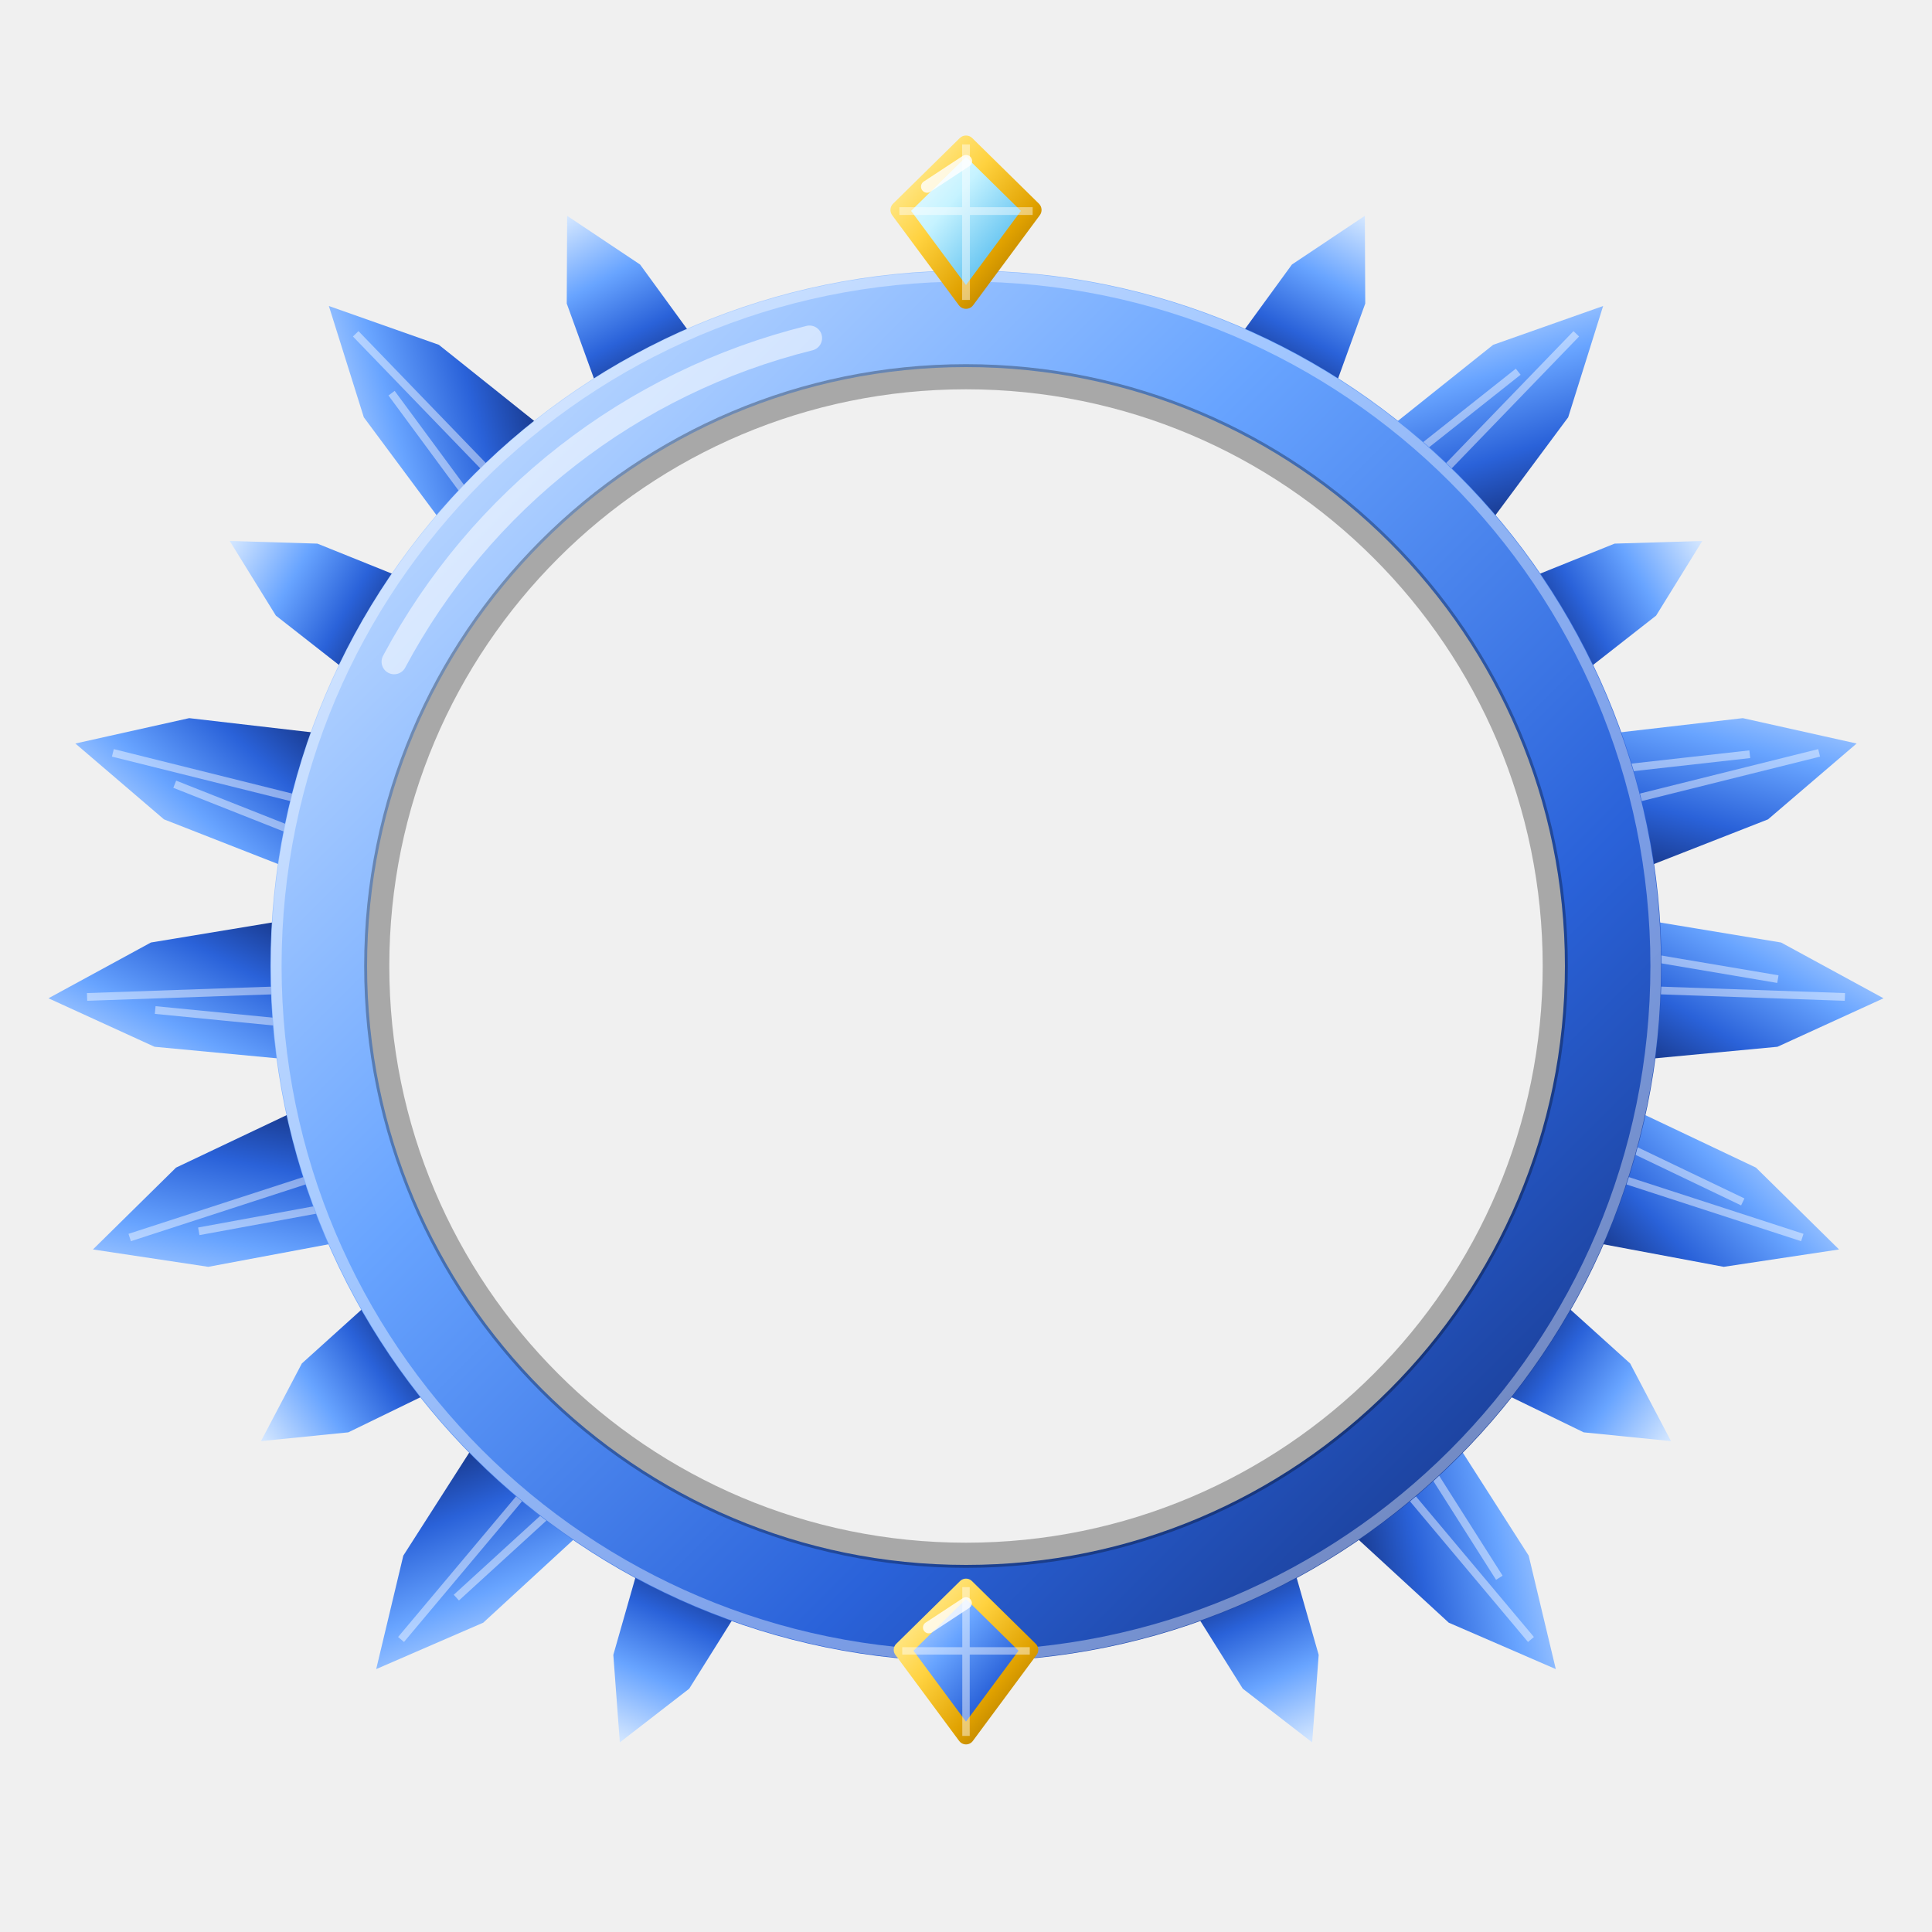
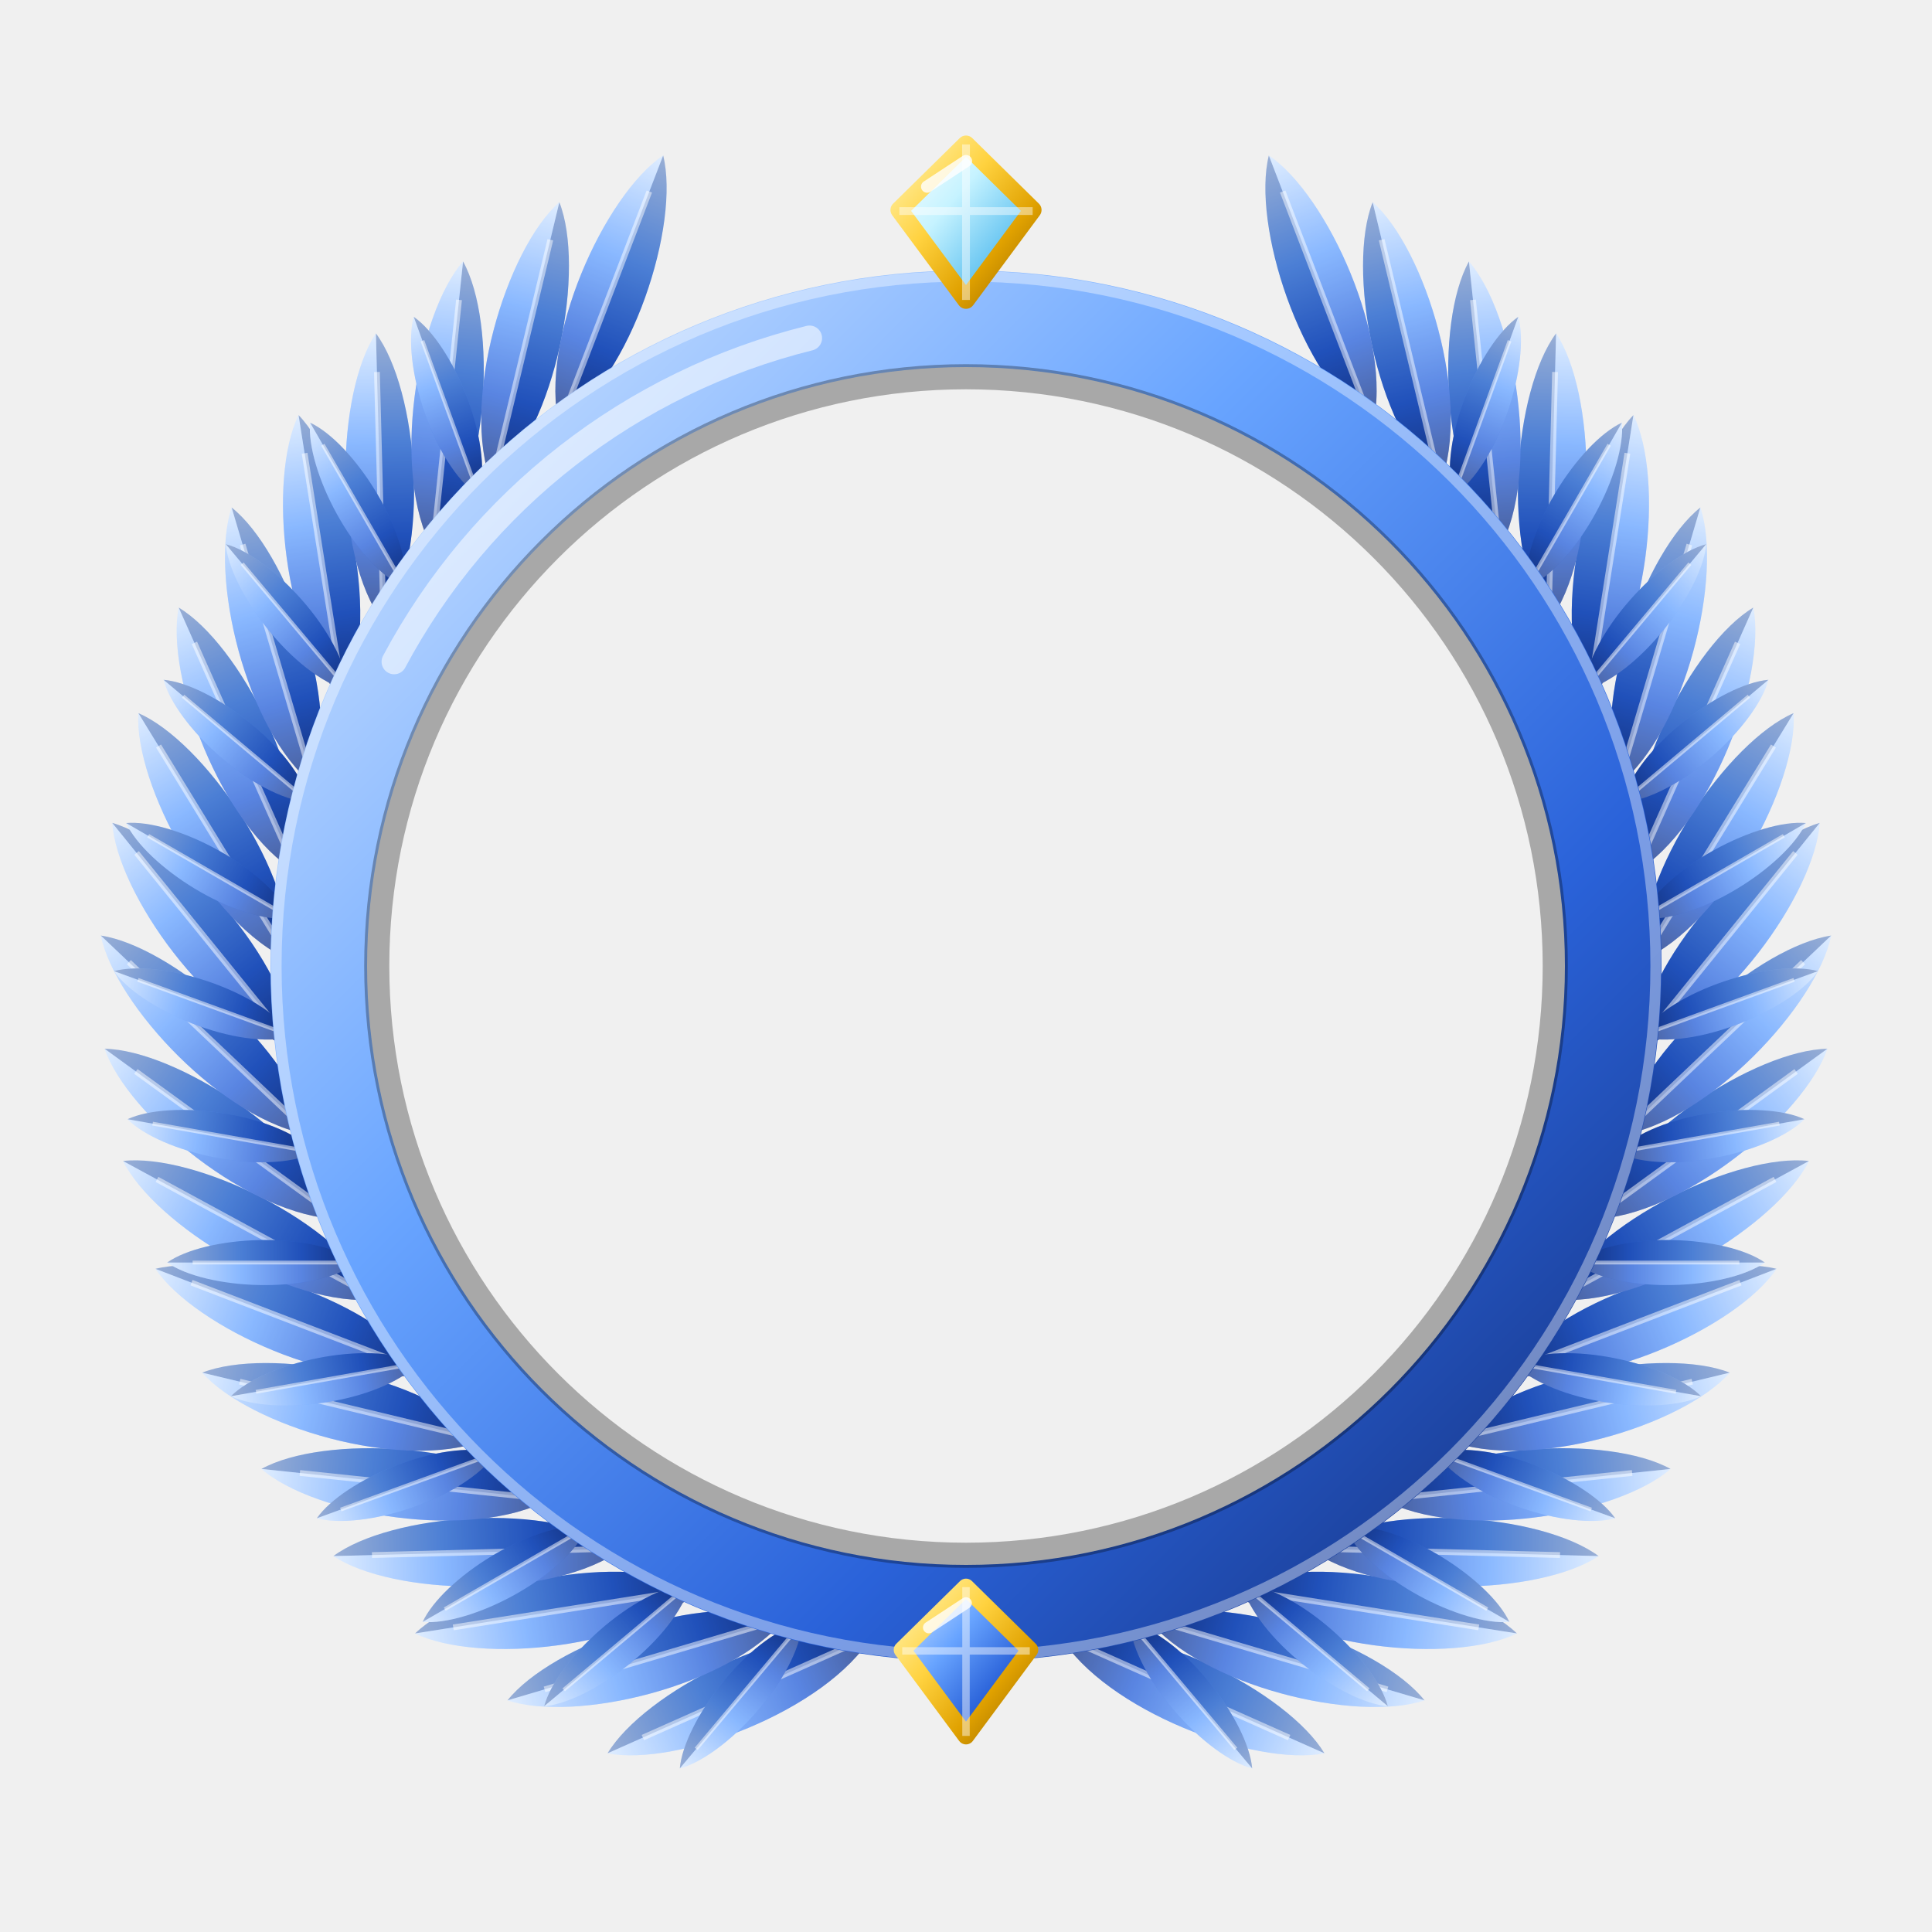
<svg xmlns="http://www.w3.org/2000/svg" viewBox="0 0 200 200">
  <defs>
    <linearGradient id="g" x1="0" y1="0" x2="1" y2="1">
      <stop offset="0" stop-color="#d6e8ff" />
      <stop offset="0.38" stop-color="#68a4ff" />
      <stop offset="0.7" stop-color="#2a62d9" />
      <stop offset="1" stop-color="#142f7a" />
    </linearGradient>
    <linearGradient id="gv" x1="0" y1="0" x2="0" y2="1">
      <stop offset="0" stop-color="#d6e8ff" />
      <stop offset="0.38" stop-color="#68a4ff" />
      <stop offset="0.7" stop-color="#2a62d9" />
      <stop offset="1" stop-color="#142f7a" />
    </linearGradient>
    <linearGradient id="gr" x1="0" y1="0" x2="1" y2="1">
      <stop offset="0" stop-color="#142f7a" />
      <stop offset="0.38" stop-color="#2a62d9" />
      <stop offset="0.7" stop-color="#68a4ff" />
      <stop offset="1" stop-color="#d6e8ff" />
    </linearGradient>
    <linearGradient id="gold" x1="0" y1="0" x2="1" y2="1">
      <stop offset="0" stop-color="#fff3b0" />
      <stop offset="0.38" stop-color="#ffd23f" />
      <stop offset="0.7" stop-color="#e0a100" />
      <stop offset="1" stop-color="#9a6a00" />
    </linearGradient>
    <linearGradient id="cream" x1="0" y1="0" x2="0" y2="1">
      <stop offset="0" stop-color="#ffffff" />
      <stop offset="0.38" stop-color="#fff6e0" />
      <stop offset="0.7" stop-color="#f0dfb8" />
      <stop offset="1" stop-color="#cdb27a" />
    </linearGradient>
    <linearGradient id="gm-diamond" x1="0" y1="0" x2="1" y2="1">
      <stop offset="0" stop-color="#ffffff" />
      <stop offset="0.38" stop-color="#c6f3ff" />
      <stop offset="0.7" stop-color="#6cc7f2" />
      <stop offset="1" stop-color="#2f86c9" />
    </linearGradient>
    <linearGradient id="gm-sapphire" x1="0" y1="0" x2="1" y2="1">
      <stop offset="0" stop-color="#d6e8ff" />
      <stop offset="0.38" stop-color="#68a4ff" />
      <stop offset="0.7" stop-color="#2a62d9" />
      <stop offset="1" stop-color="#142f7a" />
    </linearGradient>
    <g id="gd">
      <path d="M0 -7L6 -1.1L0 7L-6 -1.1Z" fill="url(#gm-diamond)" stroke="url(#gold)" stroke-width="1.6" stroke-linejoin="round" />
      <path d="M0-7L0 7M-6-1H6" stroke="#fff" stroke-opacity=".45" stroke-width=".7" />
      <path d="M-3.5-3.2L0-5.5" stroke="#fff" stroke-opacity=".8" stroke-width="1.1" stroke-linecap="round" />
    </g>
    <g id="gb">
      <path d="M0 -7L6 -1.1L0 7L-6 -1.1Z" fill="url(#gm-sapphire)" stroke="url(#gold)" stroke-width="1.6" stroke-linejoin="round" />
      <path d="M0-7L0 7M-6-1H6" stroke="#fff" stroke-opacity=".45" stroke-width=".7" />
      <path d="M-3.5-3.2L0-5.5" stroke="#fff" stroke-opacity=".8" stroke-width="1.1" stroke-linecap="round" />
    </g>
-     <g id="s1">
-       <path d="M-6 0L-4.3 -12L0 -20L4.3 -12L6 0Z" fill="url(#gv)" />
-     </g>
-     <g id="s2">
-       <path d="M-7.5 0L-5.4 -16.2L0 -27L5.4 -16.2L7.5 0Z" fill="url(#g)" />
-       <path d="M0 0L0-23M-3.6-1L-1.6-16" stroke="#fff" stroke-opacity=".45" stroke-width=".8" />
+     <g id="l">
+       <path d="M0 0C5.2 -7.5 4.2 -24 0 -30C-4.2 -24 -5.2 -7.5 0 0Z" fill="url(#gv)" />
+       <path d="M0 0C-5.2-7.5-4.2-24 0-30Z" fill="#0c2a74" fill-opacity=".3" />
+       <path d="M0 0C5.2-7.5 4.2-24 0-30Z" fill="#fff" fill-opacity=".22" />
+       <path d="M0-1V-26" stroke="#fff" stroke-opacity=".5" stroke-width=".6" />
    </g>
  </defs>
-   <use href="#s1" transform="translate(131.9 40) rotate(28)" />
-   <use href="#s1" transform="translate(68.1 40) rotate(332)" />
-   <use href="#s2" transform="translate(147.2 51.1) rotate(44)" />
-   <use href="#s2" transform="translate(52.8 51.1) rotate(316)" />
-   <use href="#s1" transform="translate(158.9 66) rotate(60)" />
-   <use href="#s1" transform="translate(41.1 66) rotate(300)" />
-   <use href="#s2" transform="translate(166 83.5) rotate(76)" />
-   <use href="#s2" transform="translate(34 83.5) rotate(284)" />
-   <use href="#s2" transform="translate(168 102.4) rotate(92)" />
-   <use href="#s2" transform="translate(32 102.4) rotate(268)" />
-   <use href="#s2" transform="translate(164.7 121) rotate(108)" />
-   <use href="#s2" transform="translate(35.3 121) rotate(252)" />
-   <use href="#s1" transform="translate(156.4 138) rotate(124)" />
-   <use href="#s1" transform="translate(43.6 138) rotate(236)" />
-   <use href="#s2" transform="translate(143.7 152.1) rotate(140)" />
-   <use href="#s2" transform="translate(56.3 152.1) rotate(220)" />
-   <use href="#s1" transform="translate(127.7 162.1) rotate(156)" />
-   <use href="#s1" transform="translate(72.3 162.1) rotate(204)" />
+   <use href="#l" transform="translate(109.7 169.3) rotate(114)" />
+   <use href="#l" transform="translate(90.3 169.3) rotate(246) scale(-1 1)" />
+   <use href="#l" transform="translate(118.7 167.5) rotate(106.5)" />
+   <use href="#l" transform="translate(81.3 167.5) rotate(253.5) scale(-1 1)" />
+   <use href="#l" transform="translate(127.4 164.4) rotate(99)" />
+   <use href="#l" transform="translate(72.6 164.4) rotate(261) scale(-1 1)" />
+   <use href="#l" transform="translate(135.5 160.3) rotate(91.5)" />
+   <use href="#l" transform="translate(64.5 160.3) rotate(268.5) scale(-1 1)" />
+   <use href="#l" transform="translate(143.1 155.2) rotate(84)" />
+   <use href="#l" transform="translate(56.9 155.2) rotate(276) scale(-1 1)" />
+   <use href="#l" transform="translate(149.9 149.1) rotate(76.5)" />
+   <use href="#l" transform="translate(50.1 149.1) rotate(283.5) scale(-1 1)" />
+   <use href="#l" transform="translate(155.9 142.1) rotate(69)" />
+   <use href="#l" transform="translate(44.1 142.1) rotate(291) scale(-1 1)" />
+   <use href="#l" transform="translate(160.9 134.5) rotate(61.5)" />
+   <use href="#l" transform="translate(39.1 134.5) rotate(298.5) scale(-1 1)" />
+   <use href="#l" transform="translate(164.9 126.2) rotate(54)" />
+   <use href="#l" transform="translate(35.1 126.2) rotate(306) scale(-1 1)" />
+   <use href="#l" transform="translate(167.8 117.5) rotate(46.5)" />
+   <use href="#l" transform="translate(32.2 117.5) rotate(313.5) scale(-1 1)" />
+   <use href="#l" transform="translate(169.5 108.5) rotate(39)" />
+   <use href="#l" transform="translate(30.5 108.5) rotate(321) scale(-1 1)" />
+   <use href="#l" transform="translate(170 99.4) rotate(31.5)" />
+   <use href="#l" transform="translate(30 99.4) rotate(328.5) scale(-1 1)" />
+   <use href="#l" transform="translate(169.3 90.3) rotate(24)" />
+   <use href="#l" transform="translate(30.7 90.3) rotate(336) scale(-1 1)" />
+   <use href="#l" transform="translate(167.5 81.3) rotate(16.5)" />
+   <use href="#l" transform="translate(32.5 81.3) rotate(343.5) scale(-1 1)" />
+   <use href="#l" transform="translate(164.4 72.6) rotate(9)" />
+   <use href="#l" transform="translate(35.6 72.6) rotate(351) scale(-1 1)" />
+   <use href="#l" transform="translate(160.3 64.5) rotate(1.5)" />
+   <use href="#l" transform="translate(39.7 64.5) rotate(358.5) scale(-1 1)" />
+   <use href="#l" transform="translate(155.2 56.9) rotate(-6)" />
+   <use href="#l" transform="translate(44.8 56.9) rotate(366) scale(-1 1)" />
+   <use href="#l" transform="translate(149.1 50.1) rotate(-13.5)" />
+   <use href="#l" transform="translate(50.9 50.1) rotate(373.5) scale(-1 1)" />
+   <use href="#l" transform="translate(142.1 44.1) rotate(-21)" />
+   <use href="#l" transform="translate(57.9 44.1) rotate(381) scale(-1 1)" />
+   <use href="#l" transform="translate(116.9 167.9) rotate(140) scale(0.66)" />
+   <use href="#l" transform="translate(83.1 167.9) rotate(220) scale(-1 1) scale(0.66)" />
+   <use href="#l" transform="translate(128.5 163.9) rotate(130) scale(0.66)" />
+   <use href="#l" transform="translate(71.5 163.9) rotate(230) scale(-1 1) scale(0.66)" />
+   <use href="#l" transform="translate(139.1 158) rotate(120) scale(0.66)" />
+   <use href="#l" transform="translate(60.9 158) rotate(240) scale(-1 1) scale(0.66)" />
+   <use href="#l" transform="translate(148.6 150.4) rotate(110) scale(0.66)" />
+   <use href="#l" transform="translate(51.4 150.4) rotate(250) scale(-1 1) scale(0.66)" />
+   <use href="#l" transform="translate(156.6 141.1) rotate(100) scale(0.66)" />
+   <use href="#l" transform="translate(43.4 141.1) rotate(260) scale(-1 1) scale(0.66)" />
+   <use href="#l" transform="translate(162.9 130.7) rotate(90) scale(0.66)" />
+   <use href="#l" transform="translate(37.1 130.7) rotate(270) scale(-1 1) scale(0.66)" />
+   <use href="#l" transform="translate(167.3 119.3) rotate(80) scale(0.66)" />
+   <use href="#l" transform="translate(32.7 119.3) rotate(280) scale(-1 1) scale(0.66)" />
+   <use href="#l" transform="translate(169.6 107.3) rotate(70) scale(0.66)" />
+   <use href="#l" transform="translate(30.4 107.3) rotate(290) scale(-1 1) scale(0.66)" />
+   <use href="#l" transform="translate(169.8 95.1) rotate(60) scale(0.66)" />
+   <use href="#l" transform="translate(30.2 95.1) rotate(300) scale(-1 1) scale(0.66)" />
+   <use href="#l" transform="translate(167.9 83.1) rotate(50) scale(0.66)" />
+   <use href="#l" transform="translate(32.1 83.1) rotate(310) scale(-1 1) scale(0.66)" />
+   <use href="#l" transform="translate(163.9 71.5) rotate(40) scale(0.66)" />
+   <use href="#l" transform="translate(36.1 71.5) rotate(320) scale(-1 1) scale(0.66)" />
+   <use href="#l" transform="translate(158 60.9) rotate(30) scale(0.66)" />
+   <use href="#l" transform="translate(42 60.9) rotate(330) scale(-1 1) scale(0.66)" />
+   <use href="#l" transform="translate(150.4 51.4) rotate(20) scale(0.66)" />
+   <use href="#l" transform="translate(49.6 51.4) rotate(340) scale(-1 1) scale(0.66)" />
  <circle cx="100" cy="100" r="67" fill="none" stroke="url(#g)" stroke-width="10" />
  <circle cx="100" cy="100" r="61" fill="none" stroke="#000" stroke-opacity=".3" stroke-width="2.6" />
  <circle cx="100" cy="100" r="71.4" fill="none" stroke="#fff" stroke-opacity=".38" stroke-width="1.1" />
  <path d="M40.8 68.5A67 67 0 0 1 83.8 35" fill="none" stroke="#fff" stroke-opacity=".55" stroke-width="2.6" stroke-linecap="round" />
  <use href="#gd" transform="translate(100 23) scale(1.15)" />
  <use href="#gb" transform="translate(100 172) scale(1.1)" />
</svg>
